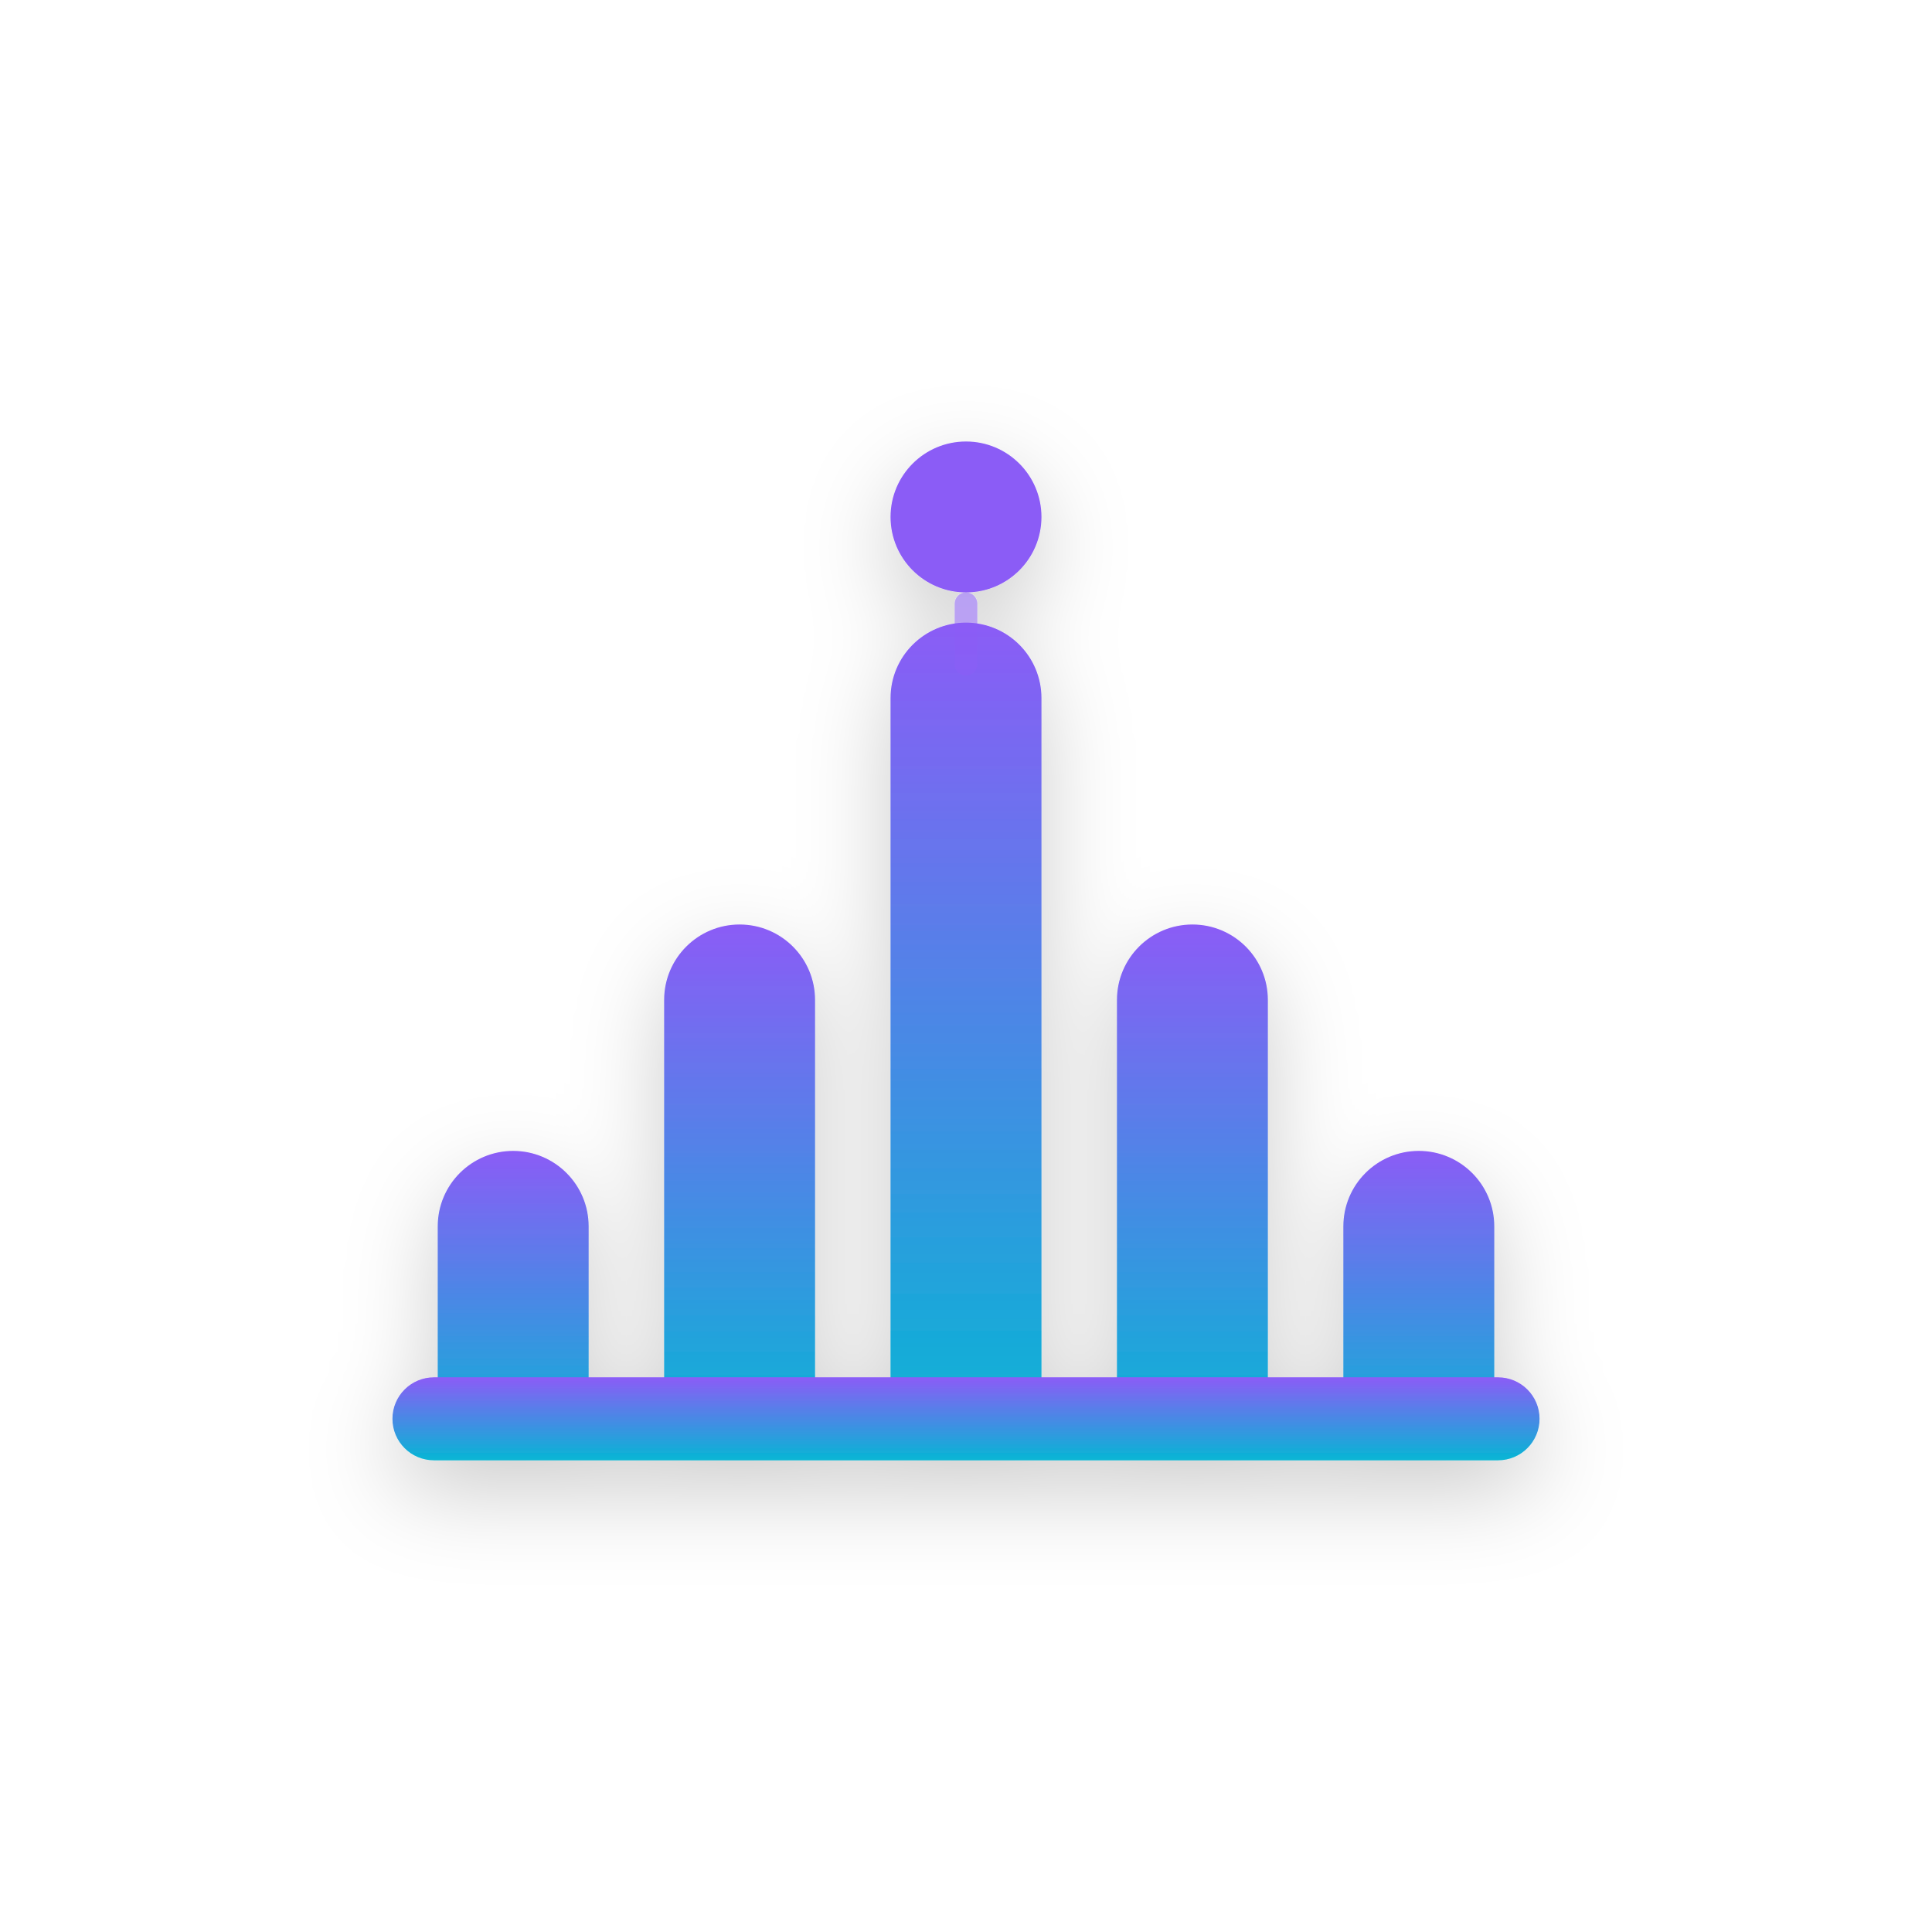
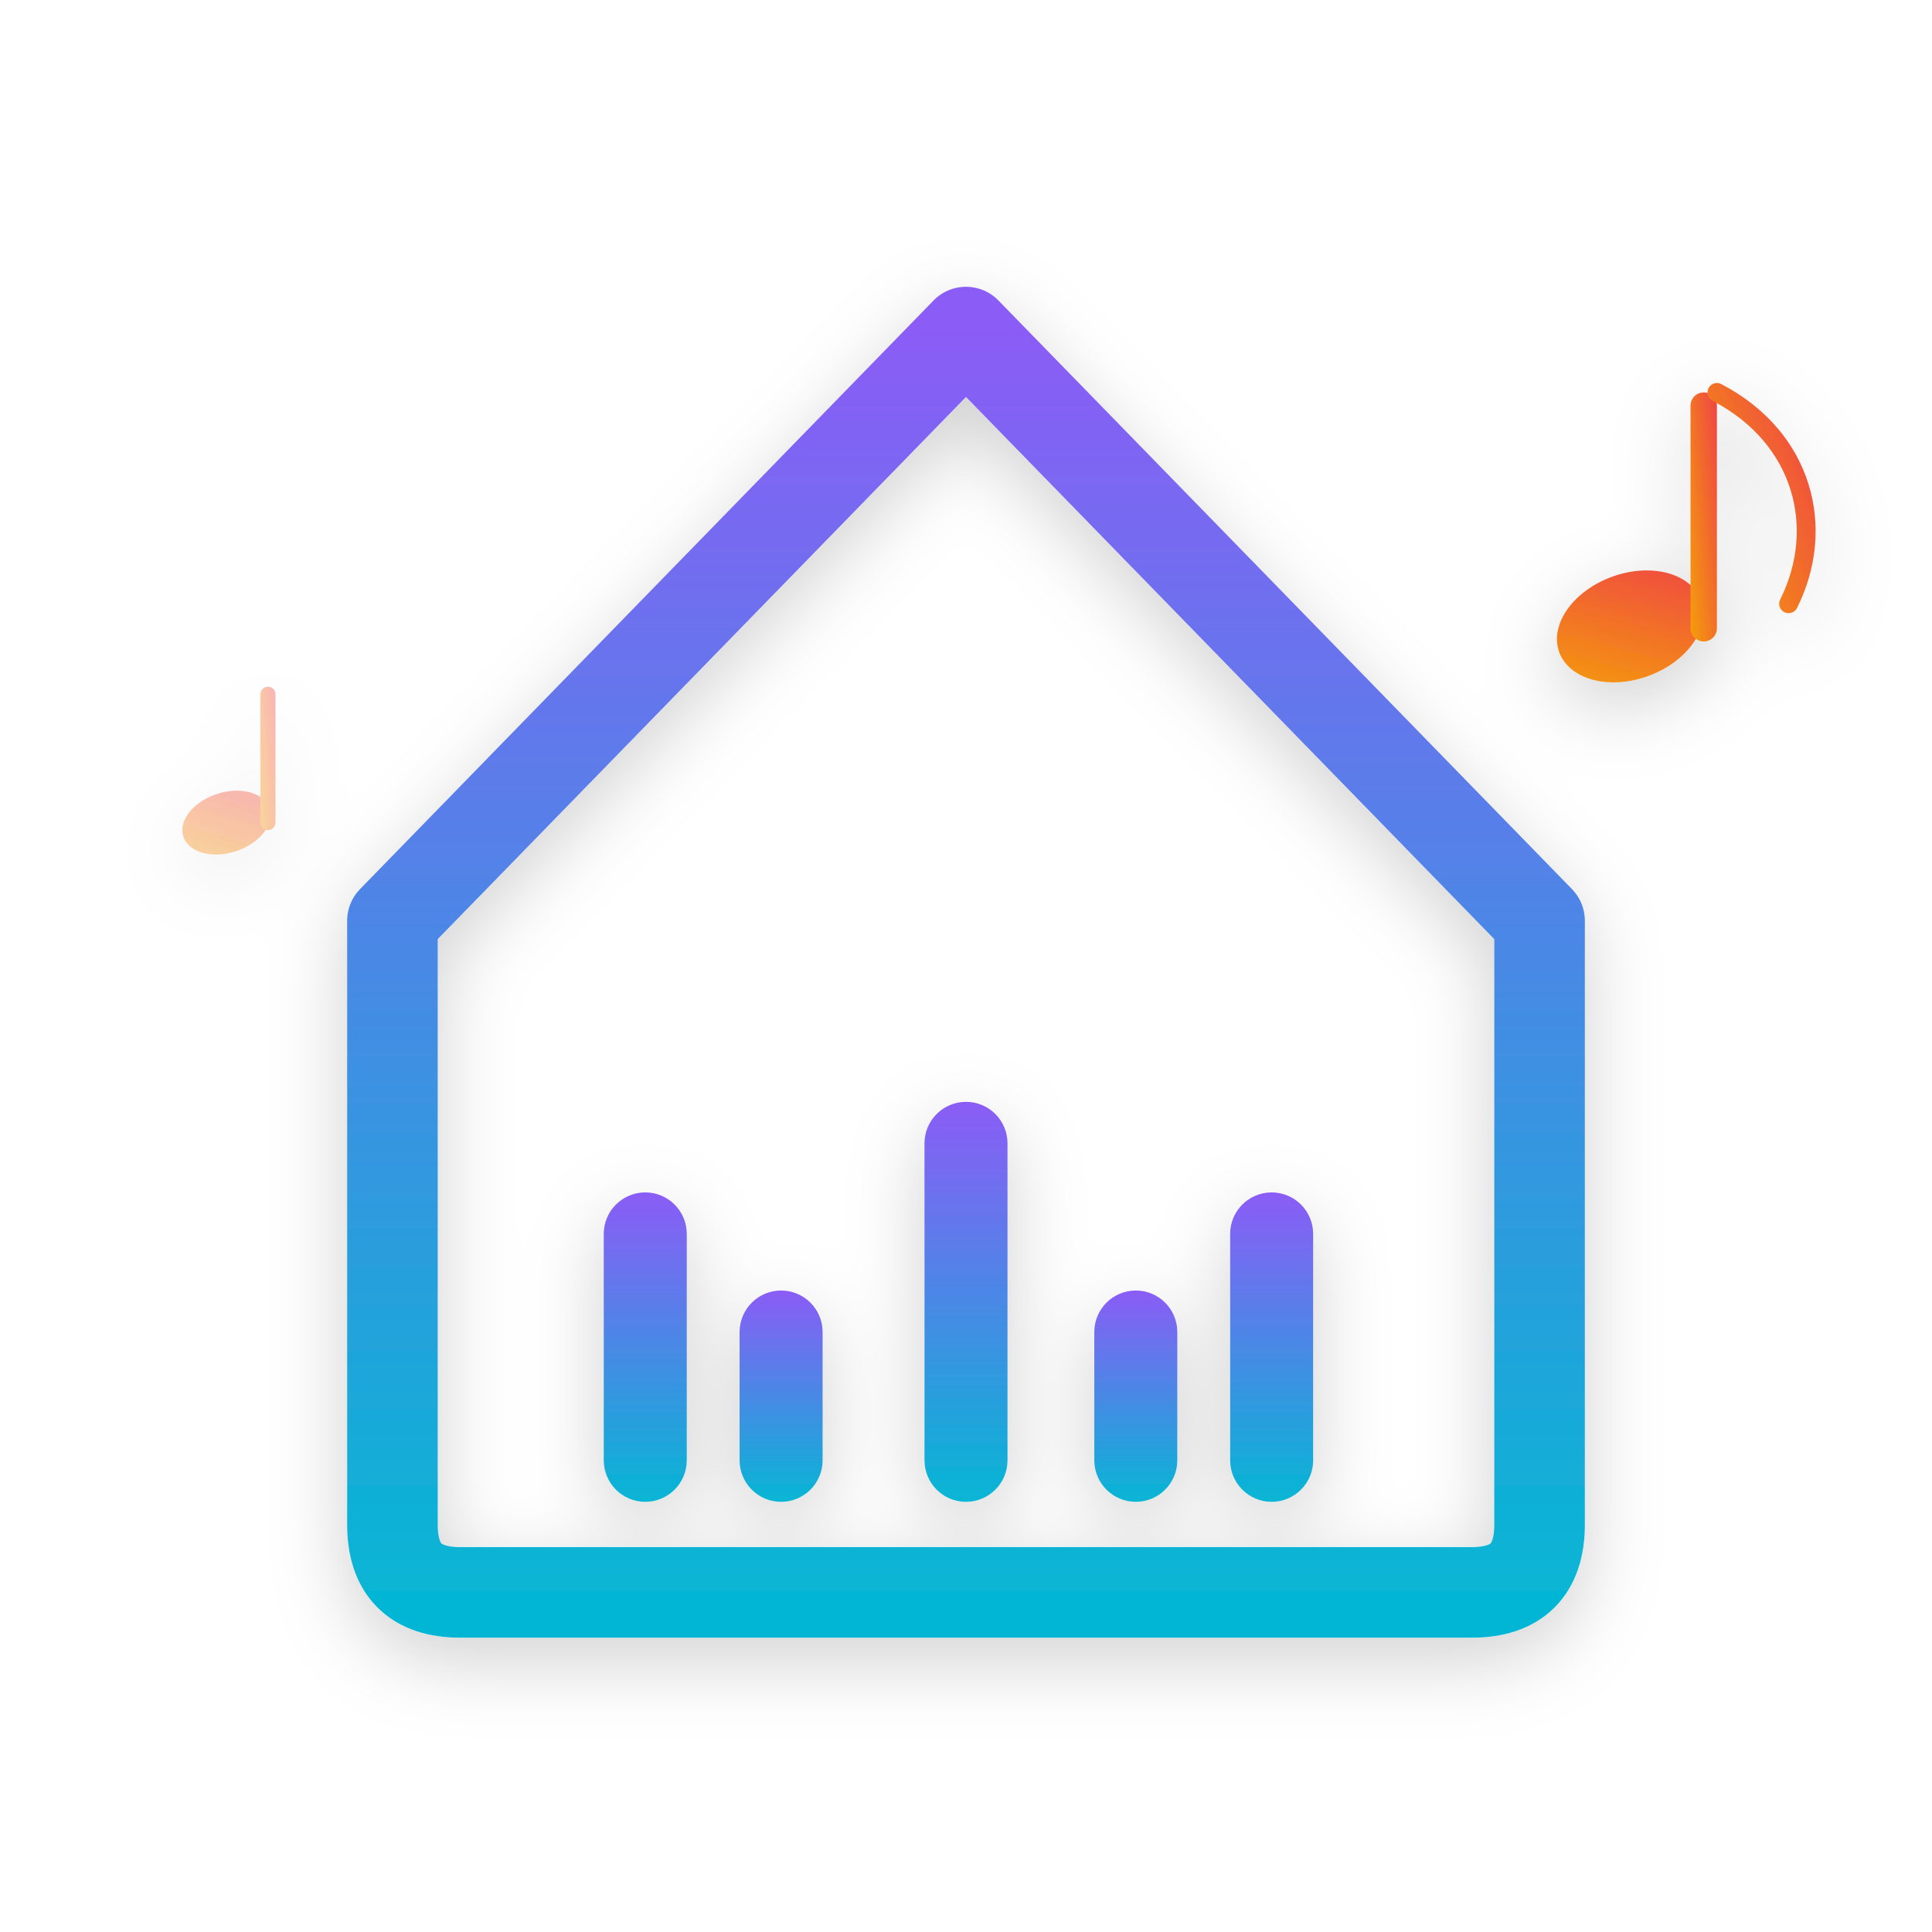
<svg xmlns="http://www.w3.org/2000/svg" width="512" height="512" viewBox="0 0 512 512">
  <defs>
-     <linearGradient id="iconGrad" x1="0%" y1="100%" x2="0%" y2="0%">
-       <stop offset="0%" style="stop-color:#06B6D4;stop-opacity:1" />
-       <stop offset="100%" style="stop-color:#8B5CF6;stop-opacity:1" />
+     <linearGradient id="gh" x1="0%" y1="100%" x2="0%" y2="0%">
+       <stop offset="0%" stop-color="#06B6D4" />
+       <stop offset="100%" stop-color="#8B5CF6" />
    </linearGradient>
-     <filter id="shadow" x="-20%" y="-20%" width="140%" height="140%">
-       <feDropShadow dx="0" dy="8" stdDeviation="12" flood-opacity="0.2" />
+     <linearGradient id="gn" x1="0%" y1="100%" x2="100%" y2="0%">
+       <stop offset="0%" stop-color="#F59E0B" />
+       <stop offset="100%" stop-color="#EF4444" />
+     </linearGradient>
+     <filter id="s" x="-20%" y="-20%" width="140%" height="140%">
+       <feDropShadow dx="0" dy="6" stdDeviation="10" flood-opacity="0.18" />
    </filter>
  </defs>
-   <g transform="translate(116, 165)" filter="url(#shadow)">
-     <rect x="0" y="140" width="40" height="80" rx="20" fill="url(#iconGrad)" />
-     <rect x="60" y="80" width="40" height="140" rx="20" fill="url(#iconGrad)" />
-     <rect x="120" y="0" width="40" height="220" rx="20" fill="url(#iconGrad)" />
-     <rect x="180" y="80" width="40" height="140" rx="20" fill="url(#iconGrad)" />
-     <rect x="240" y="140" width="40" height="80" rx="20" fill="url(#iconGrad)" />
-     <rect x="-12" y="200" width="304" height="22" rx="11" fill="url(#iconGrad)" />
-     <circle cx="140" cy="-28" r="20" fill="#8B5CF6" />
-     <rect x="137" y="-8" width="6" height="22" rx="3" fill="#8B5CF6" opacity="0.5" />
+   <g filter="url(#s)">
+     <path d="M 256 88 L 408 244 L 408 404 Q 408 422 390 422 L 122 422 Q 104 422 104 404 L 104 244 Z" stroke="url(#gh)" stroke-width="24" stroke-linejoin="round" stroke-linecap="round" fill="none" />
+     <rect x="160" y="316" width="22" height="82" rx="11" fill="url(#gh)" />
+     <rect x="196" y="342" width="22" height="56" rx="11" fill="url(#gh)" />
+     <rect x="245" y="292" width="22" height="106" rx="11" fill="url(#gh)" />
+     <rect x="290" y="342" width="22" height="56" rx="11" fill="url(#gh)" />
+     <rect x="326" y="316" width="22" height="82" rx="11" fill="url(#gh)" />
+     <g fill="url(#gn)">
+       <ellipse cx="432" cy="166" rx="20" ry="14" transform="rotate(-20 432 166)" />
+       <rect x="448" y="104" width="7" height="66" rx="3.5" />
+       <path d="M 455 104 C 478 116 484 140 474 160" stroke="url(#gn)" stroke-width="5" stroke-linecap="round" fill="none" />
+     </g>
+     <g fill="url(#gn)" opacity="0.4">
+       <ellipse cx="60" cy="218" rx="12" ry="8" transform="rotate(-18 60 218)" />
+       <rect x="69" y="182" width="4" height="38" rx="2" />
+     </g>
  </g>
</svg>
